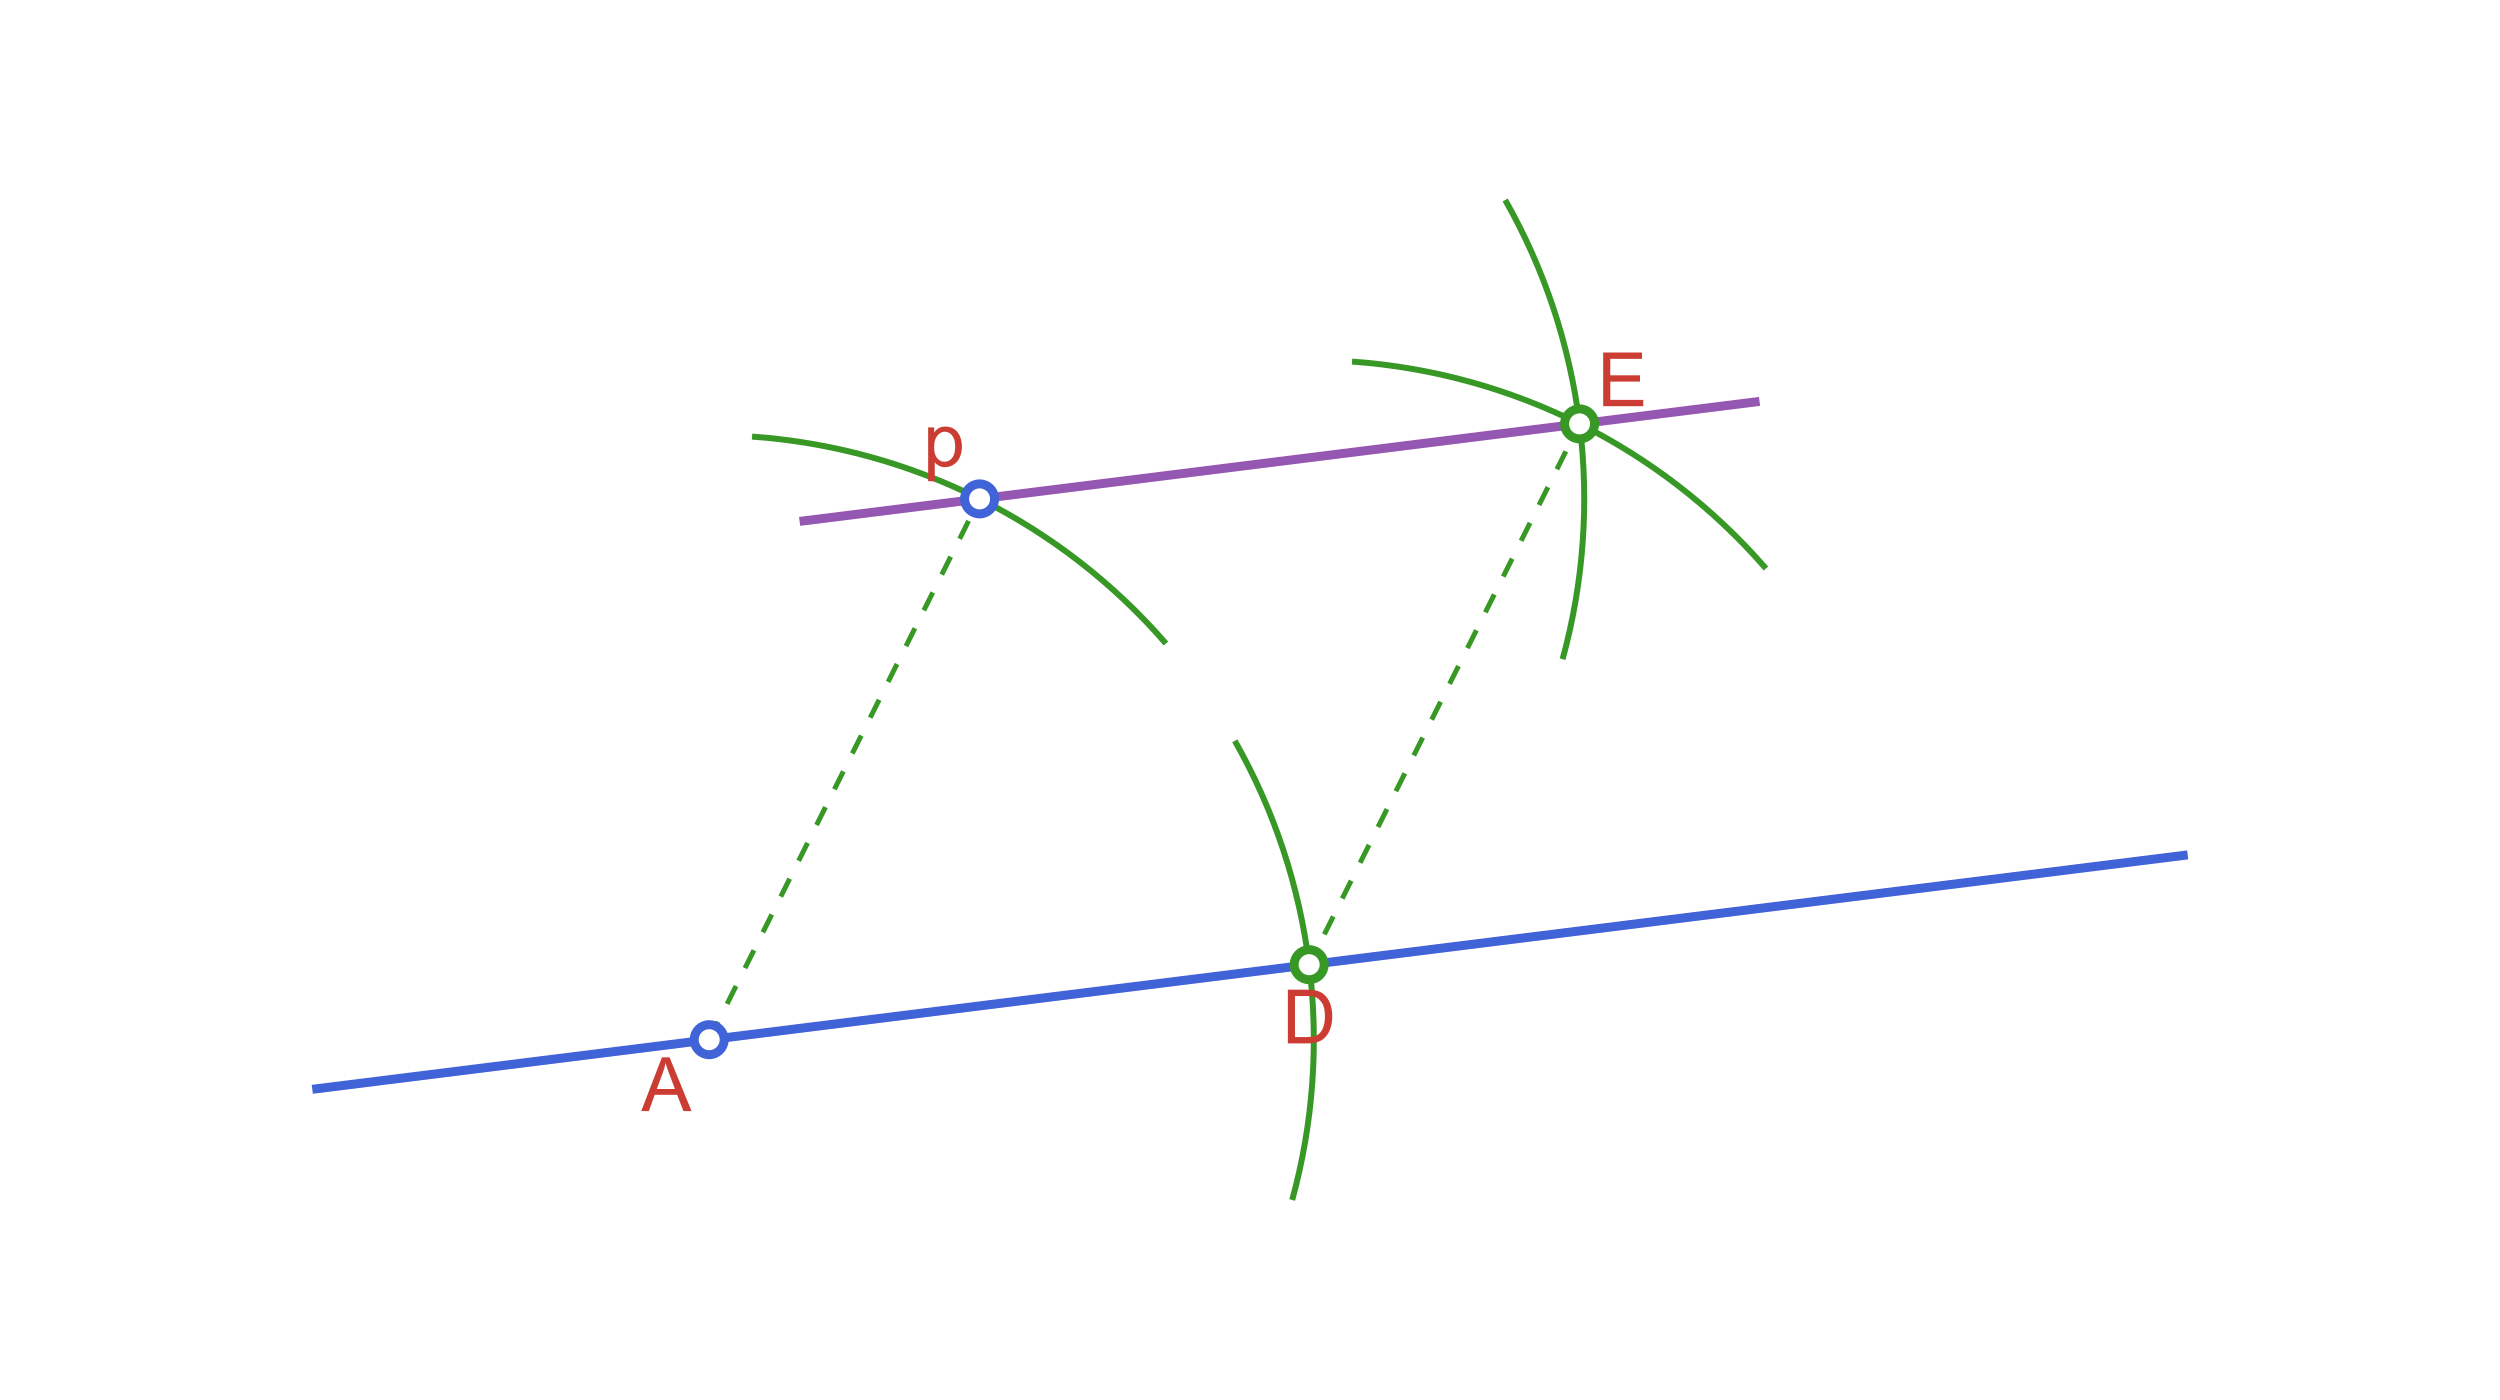
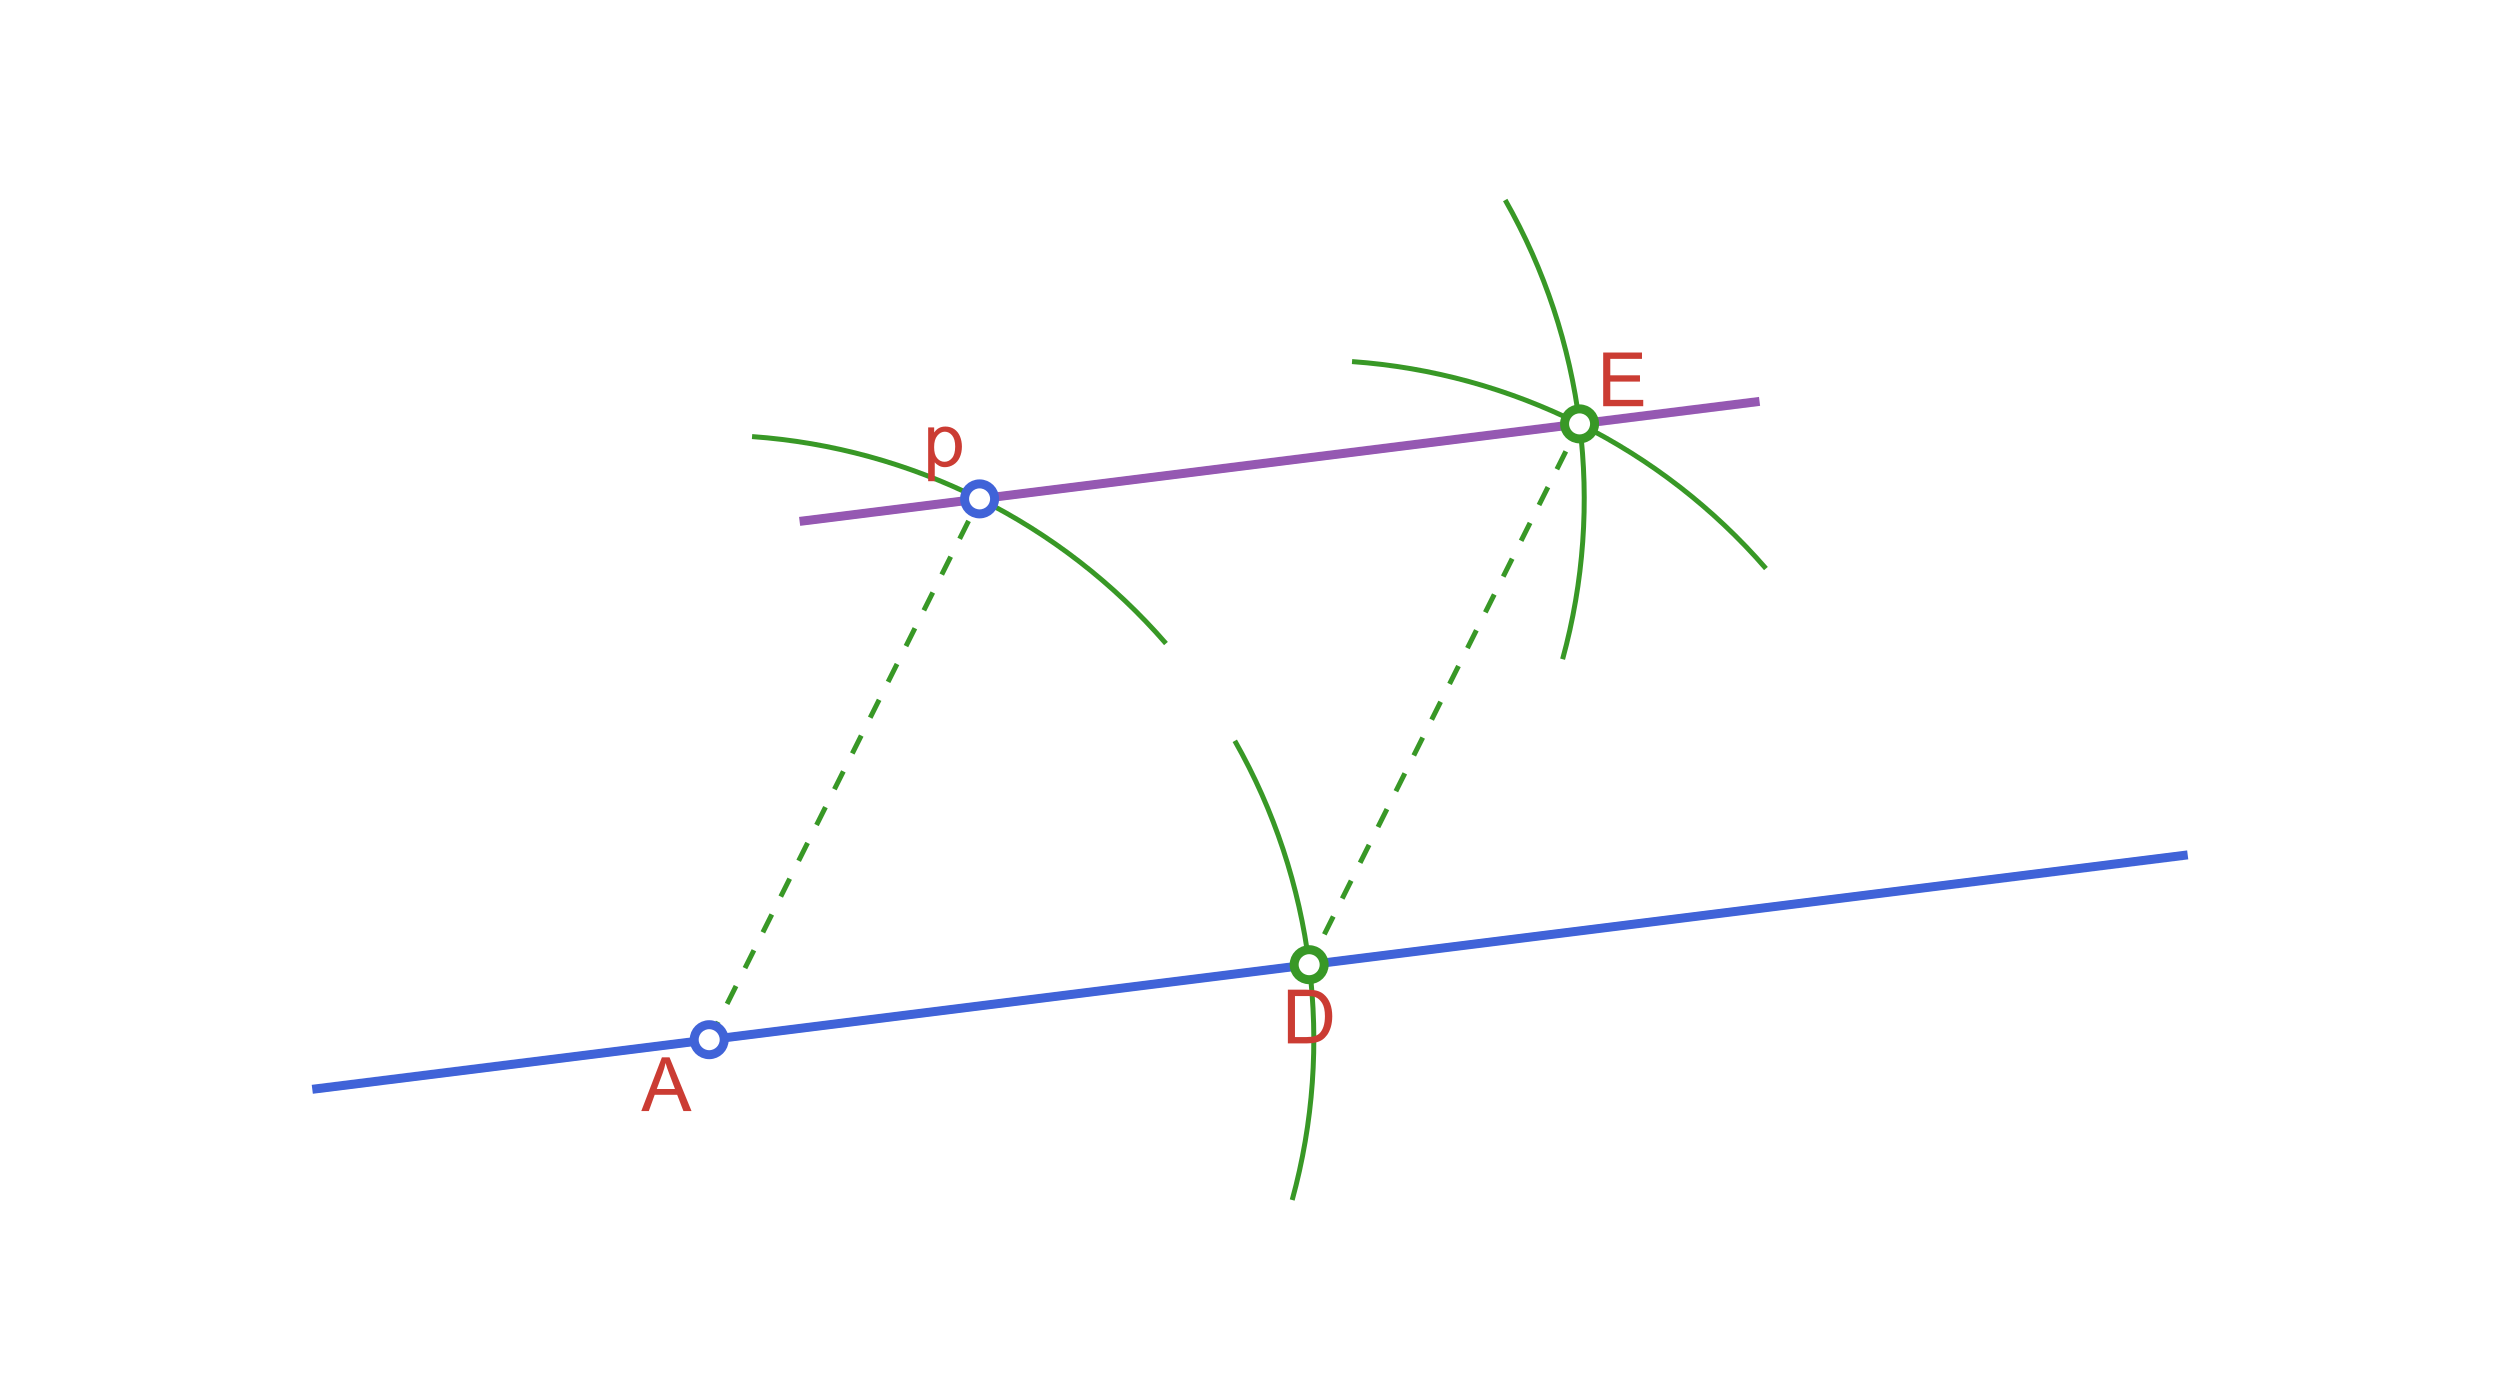
<svg xmlns="http://www.w3.org/2000/svg" xmlns:xlink="http://www.w3.org/1999/xlink" width="500" height="280" viewBox="0 0 500 280">
  <defs>
    <g>
      <g id="glyph-0-0">
        <path d="M -0.023 0 L 4.102 -10.738 L 5.633 -10.738 L 10.027 0 L 8.406 0 L 7.156 -3.25 L 2.664 -3.25 L 1.488 0 Z M 3.078 -4.41 L 6.715 -4.41 L 5.594 -7.383 C 5.25 -8.285 4.996 -9.027 4.836 -9.609 C 4.695 -8.922 4.504 -8.238 4.254 -7.559 Z M 3.078 -4.41 " />
      </g>
      <g id="glyph-0-1">
        <path d="M 1.156 0 L 1.156 -10.738 L 4.855 -10.738 C 5.688 -10.734 6.324 -10.684 6.766 -10.582 C 7.379 -10.441 7.906 -10.184 8.344 -9.812 C 8.906 -9.332 9.328 -8.723 9.613 -7.98 C 9.891 -7.234 10.031 -6.383 10.035 -5.426 C 10.031 -4.609 9.934 -3.887 9.746 -3.258 C 9.551 -2.625 9.309 -2.102 9.016 -1.695 C 8.715 -1.281 8.391 -0.957 8.039 -0.723 C 7.684 -0.48 7.254 -0.301 6.758 -0.184 C 6.254 -0.059 5.68 0 5.031 0 Z M 2.578 -1.266 L 4.871 -1.266 C 5.574 -1.266 6.129 -1.332 6.535 -1.465 C 6.934 -1.598 7.258 -1.781 7.5 -2.023 C 7.836 -2.355 8.098 -2.809 8.285 -3.379 C 8.473 -3.945 8.566 -4.637 8.57 -5.449 C 8.566 -6.57 8.383 -7.43 8.016 -8.035 C 7.648 -8.637 7.199 -9.043 6.672 -9.25 C 6.289 -9.395 5.676 -9.469 4.836 -9.469 L 2.578 -9.469 Z M 2.578 -1.266 " />
      </g>
      <g id="glyph-0-2">
        <path d="M 1.188 0 L 1.188 -10.738 L 8.949 -10.738 L 8.949 -9.469 L 2.609 -9.469 L 2.609 -6.18 L 8.547 -6.18 L 8.547 -4.922 L 2.609 -4.922 L 2.609 -1.266 L 9.199 -1.266 L 9.199 0 Z M 1.188 0 " />
      </g>
      <g id="glyph-0-3">
        <path d="M 0.988 2.98 L 0.988 -7.777 L 2.191 -7.777 L 2.191 -6.766 C 2.473 -7.16 2.789 -7.457 3.148 -7.656 C 3.5 -7.852 3.934 -7.949 4.445 -7.953 C 5.105 -7.949 5.691 -7.781 6.203 -7.441 C 6.707 -7.098 7.09 -6.613 7.352 -5.996 C 7.609 -5.371 7.738 -4.691 7.742 -3.949 C 7.738 -3.152 7.598 -2.434 7.312 -1.797 C 7.023 -1.16 6.605 -0.672 6.066 -0.332 C 5.52 0.008 4.949 0.176 4.352 0.176 C 3.91 0.176 3.516 0.086 3.168 -0.102 C 2.816 -0.285 2.531 -0.52 2.309 -0.805 L 2.309 2.98 Z M 2.184 -3.844 C 2.18 -2.844 2.383 -2.102 2.789 -1.625 C 3.195 -1.141 3.684 -0.902 4.262 -0.906 C 4.844 -0.902 5.348 -1.148 5.766 -1.648 C 6.184 -2.141 6.391 -2.91 6.395 -3.953 C 6.391 -4.941 6.188 -5.684 5.781 -6.18 C 5.371 -6.672 4.883 -6.918 4.32 -6.922 C 3.758 -6.918 3.262 -6.656 2.832 -6.133 C 2.395 -5.605 2.18 -4.844 2.184 -3.844 Z M 2.184 -3.844 " />
      </g>
    </g>
  </defs>
-   <path fill="none" stroke-width="1.2" stroke-linecap="butt" stroke-linejoin="miter" stroke="rgb(22%, 59.6%, 14.9%)" stroke-opacity="1" stroke-miterlimit="10" d="M 150.41 87.316 C 182.402 89.59 212.18 104.477 233.195 128.707 " />
-   <path fill="none" stroke-width="1.2" stroke-linecap="butt" stroke-linejoin="miter" stroke="rgb(22%, 59.6%, 14.9%)" stroke-opacity="1" stroke-miterlimit="10" d="M 246.957 148.16 C 262.812 176.039 266.941 209.074 258.438 240 " />
-   <path fill="none" stroke-width="1.2" stroke-linecap="butt" stroke-linejoin="miter" stroke="rgb(22%, 59.6%, 14.9%)" stroke-opacity="1" stroke-miterlimit="10" d="M 270.406 72.316 C 302.398 74.59 332.176 89.477 353.188 113.707 " />
-   <path fill="none" stroke-width="1.2" stroke-linecap="butt" stroke-linejoin="miter" stroke="rgb(22%, 59.6%, 14.9%)" stroke-opacity="1" stroke-miterlimit="10" d="M 301.039 40 C 316.895 67.879 321.023 100.914 312.52 131.84 " />
+   <path fill="none" stroke-width="1" stroke-linecap="butt" stroke-linejoin="miter" stroke="rgb(22%, 59.6%, 14.9%)" stroke-opacity="1" stroke-miterlimit="10" d="M 150.41 87.316 C 182.402 89.59 212.18 104.477 233.195 128.707 " />
+   <path fill="none" stroke-width="1" stroke-linecap="butt" stroke-linejoin="miter" stroke="rgb(22%, 59.6%, 14.9%)" stroke-opacity="1" stroke-miterlimit="10" d="M 246.957 148.16 C 262.812 176.039 266.941 209.074 258.438 240 " />
+   <path fill="none" stroke-width="1" stroke-linecap="butt" stroke-linejoin="miter" stroke="rgb(22%, 59.6%, 14.9%)" stroke-opacity="1" stroke-miterlimit="10" d="M 270.406 72.316 C 302.398 74.59 332.176 89.477 353.188 113.707 " />
+   <path fill="none" stroke-width="1" stroke-linecap="butt" stroke-linejoin="miter" stroke="rgb(22%, 59.6%, 14.9%)" stroke-opacity="1" stroke-miterlimit="10" d="M 301.039 40 C 316.895 67.879 321.023 100.914 312.52 131.84 " />
  <path fill="none" stroke-width="1" stroke-linecap="butt" stroke-linejoin="miter" stroke="rgb(22%, 59.6%, 14.9%)" stroke-opacity="1" stroke-dasharray="4 4" stroke-miterlimit="10" d="M 141.84 207.938 L 195.918 99.777 L 315.914 84.777 L 261.832 192.938 L 141.84 207.938 " />
  <path fill="none" stroke-width="1.8" stroke-linecap="butt" stroke-linejoin="miter" stroke="rgb(25.1%, 38.8%, 84.7%)" stroke-opacity="1" stroke-miterlimit="10" d="M 62.457 217.859 L 437.543 170.977 " />
  <path fill="none" stroke-width="1.8" stroke-linecap="butt" stroke-linejoin="miter" stroke="rgb(58.4%, 34.5%, 69.8%)" stroke-opacity="1" stroke-miterlimit="10" d="M 159.922 104.277 L 351.91 80.277 " />
  <path fill-rule="nonzero" fill="rgb(100%, 100%, 100%)" fill-opacity="1" stroke-width="1.8" stroke-linecap="butt" stroke-linejoin="miter" stroke="rgb(25.1%, 38.8%, 84.7%)" stroke-opacity="1" stroke-miterlimit="10" d="M 144.84 207.938 C 144.84 209.594 143.496 210.938 141.84 210.938 C 140.184 210.938 138.84 209.594 138.84 207.938 C 138.84 206.281 140.184 204.938 141.84 204.938 C 143.496 204.938 144.84 206.281 144.84 207.938 Z M 198.918 99.777 C 198.918 101.434 197.578 102.777 195.918 102.777 C 194.262 102.777 192.918 101.434 192.918 99.777 C 192.918 98.121 194.262 96.777 195.918 96.777 C 197.578 96.777 198.918 98.121 198.918 99.777 Z M 198.918 99.777 " />
  <path fill-rule="nonzero" fill="rgb(100%, 100%, 100%)" fill-opacity="1" stroke-width="1.8" stroke-linecap="butt" stroke-linejoin="miter" stroke="rgb(22%, 59.6%, 14.9%)" stroke-opacity="1" stroke-miterlimit="10" d="M 264.832 192.938 C 264.832 194.594 263.488 195.938 261.832 195.938 C 260.176 195.938 258.832 194.594 258.832 192.938 C 258.832 191.281 260.176 189.938 261.832 189.938 C 263.488 189.938 264.832 191.281 264.832 192.938 Z M 318.914 84.777 C 318.914 86.434 317.57 87.777 315.914 87.777 C 314.258 87.777 312.914 86.434 312.914 84.777 C 312.914 83.121 314.258 81.777 315.914 81.777 C 317.57 81.777 318.914 83.121 318.914 84.777 Z M 318.914 84.777 " />
  <g fill="rgb(79.6%, 23.5%, 20%)" fill-opacity="1">
    <use xlink:href="#glyph-0-0" x="128.277" y="222.211" />
  </g>
  <g fill="rgb(79.6%, 23.5%, 20%)" fill-opacity="1">
    <use xlink:href="#glyph-0-1" x="256.417" y="208.676" />
  </g>
  <g fill="rgb(79.6%, 23.5%, 20%)" fill-opacity="1">
    <use xlink:href="#glyph-0-2" x="319.449" y="81.242" />
  </g>
  <g fill="rgb(79.6%, 23.5%, 20%)" fill-opacity="1">
    <use xlink:href="#glyph-0-3" x="184.642" y="93.261" />
  </g>
</svg>
